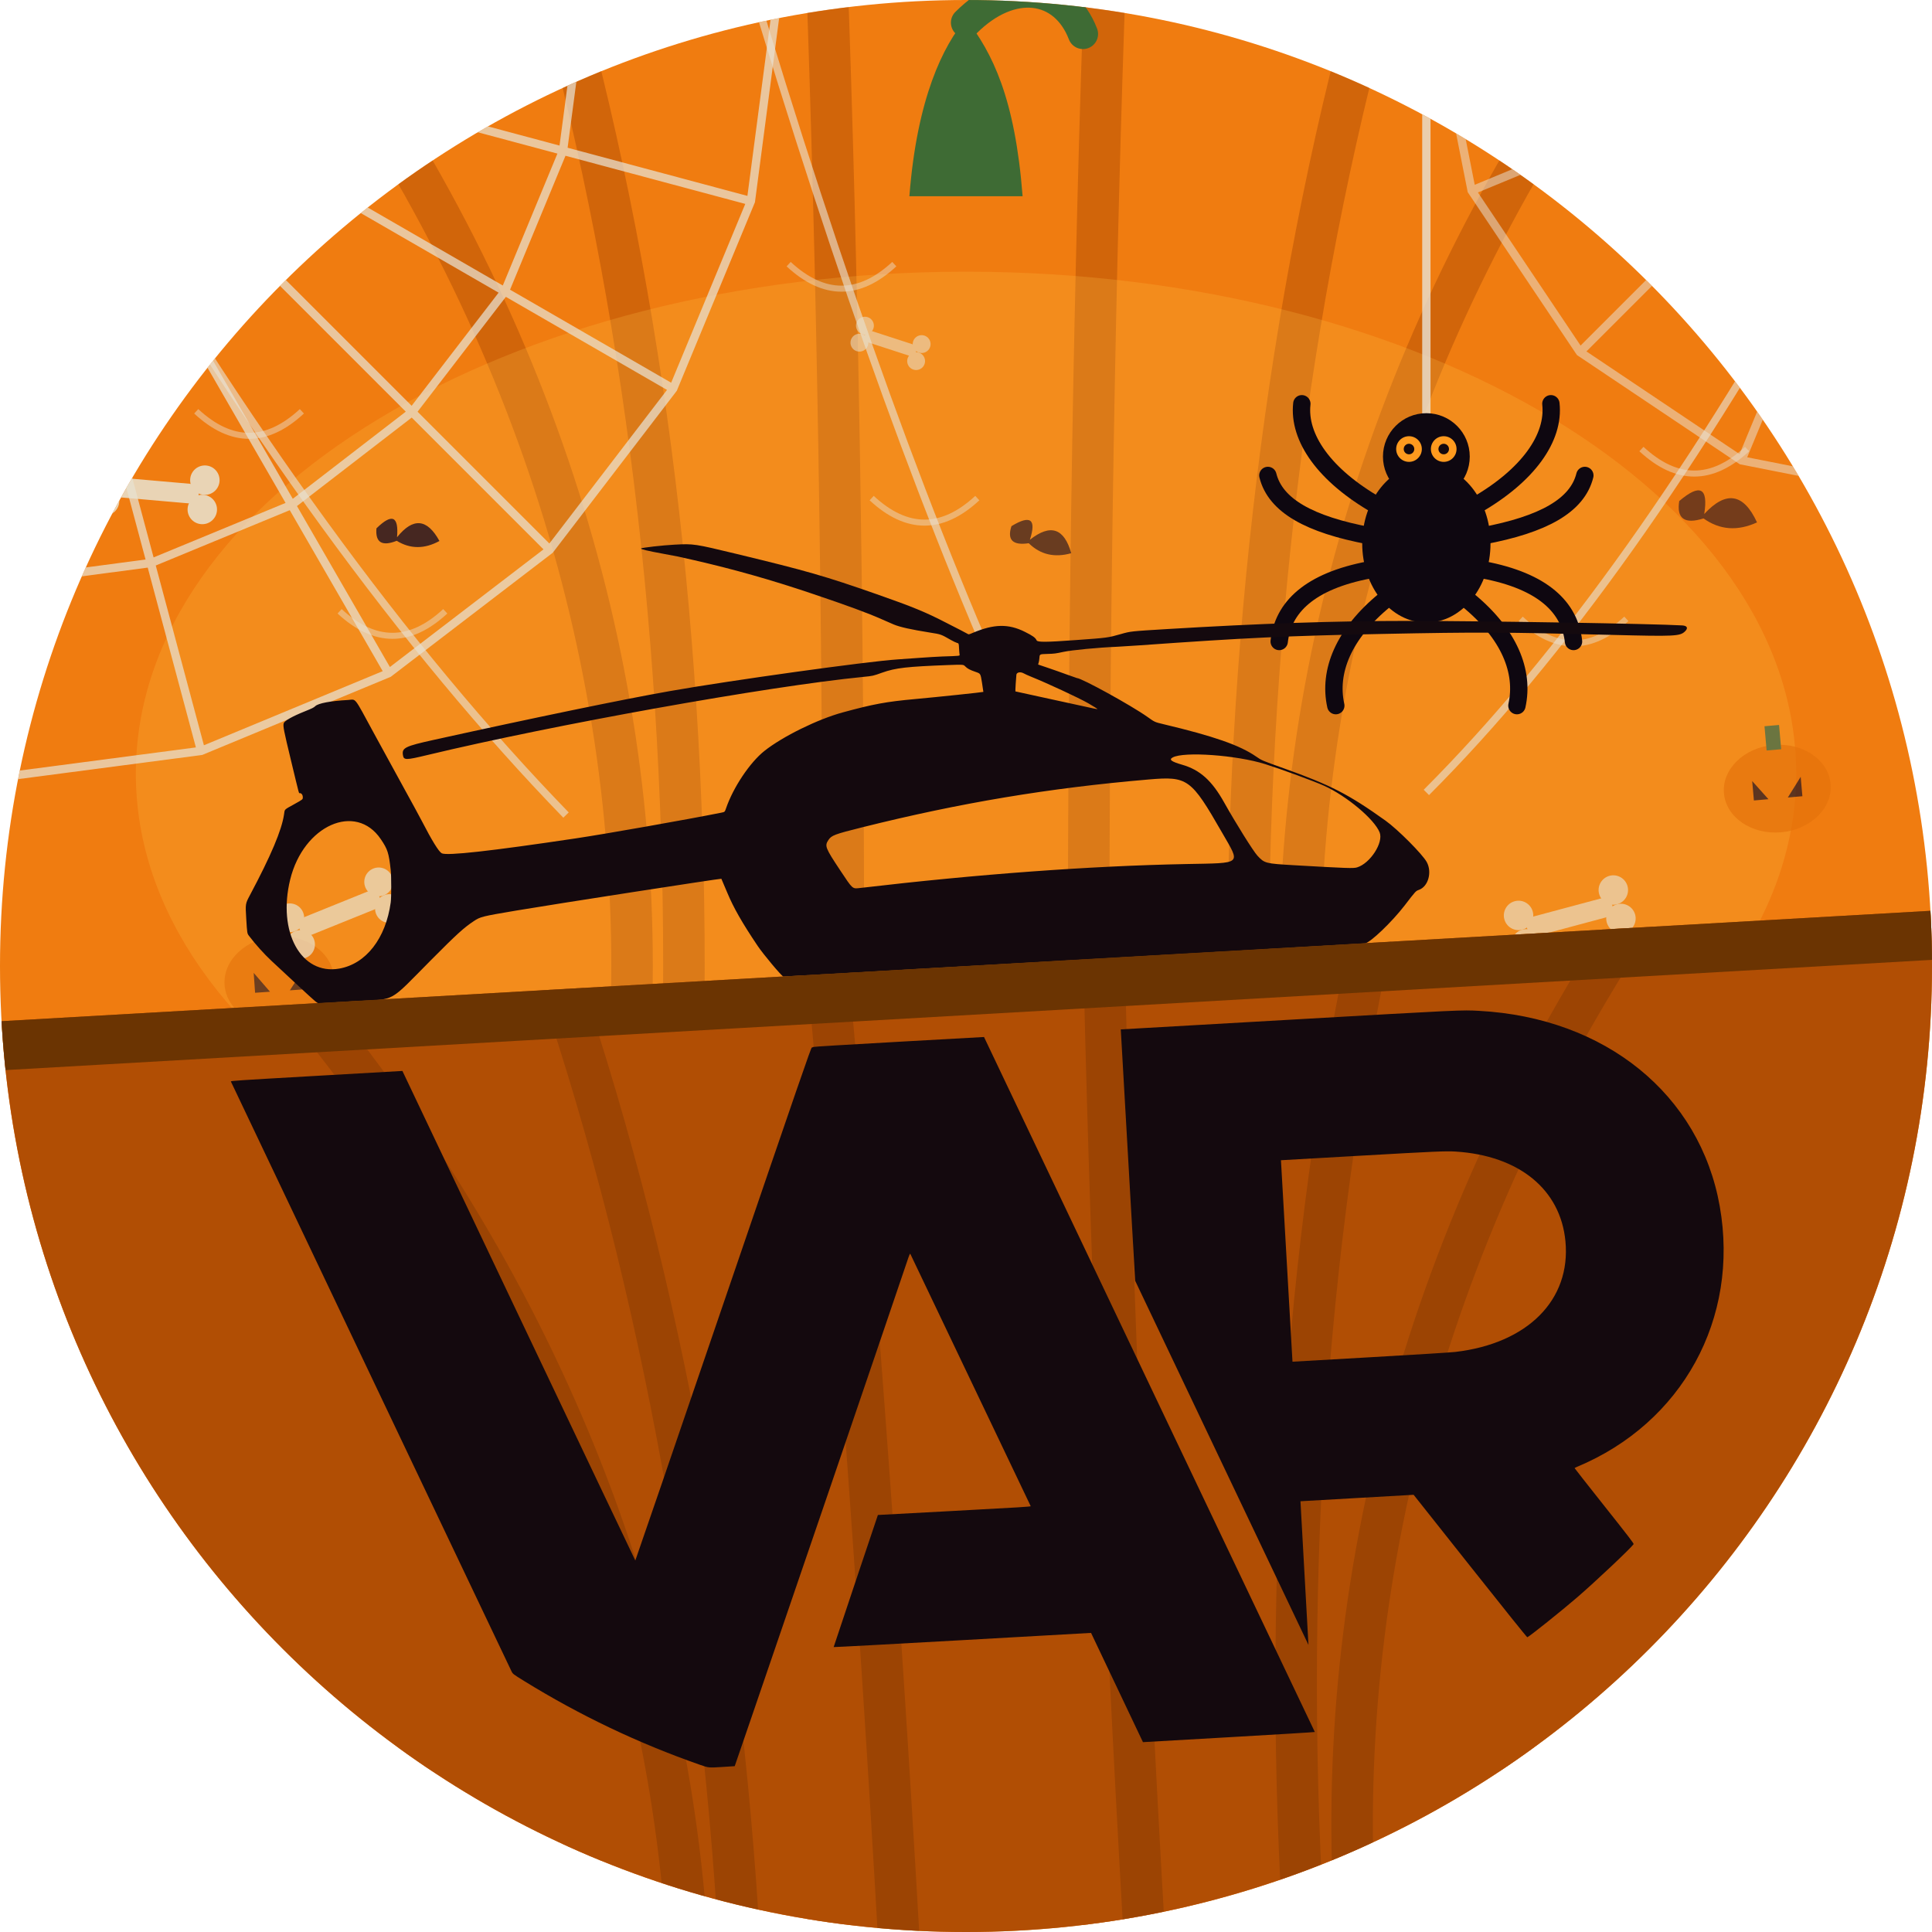
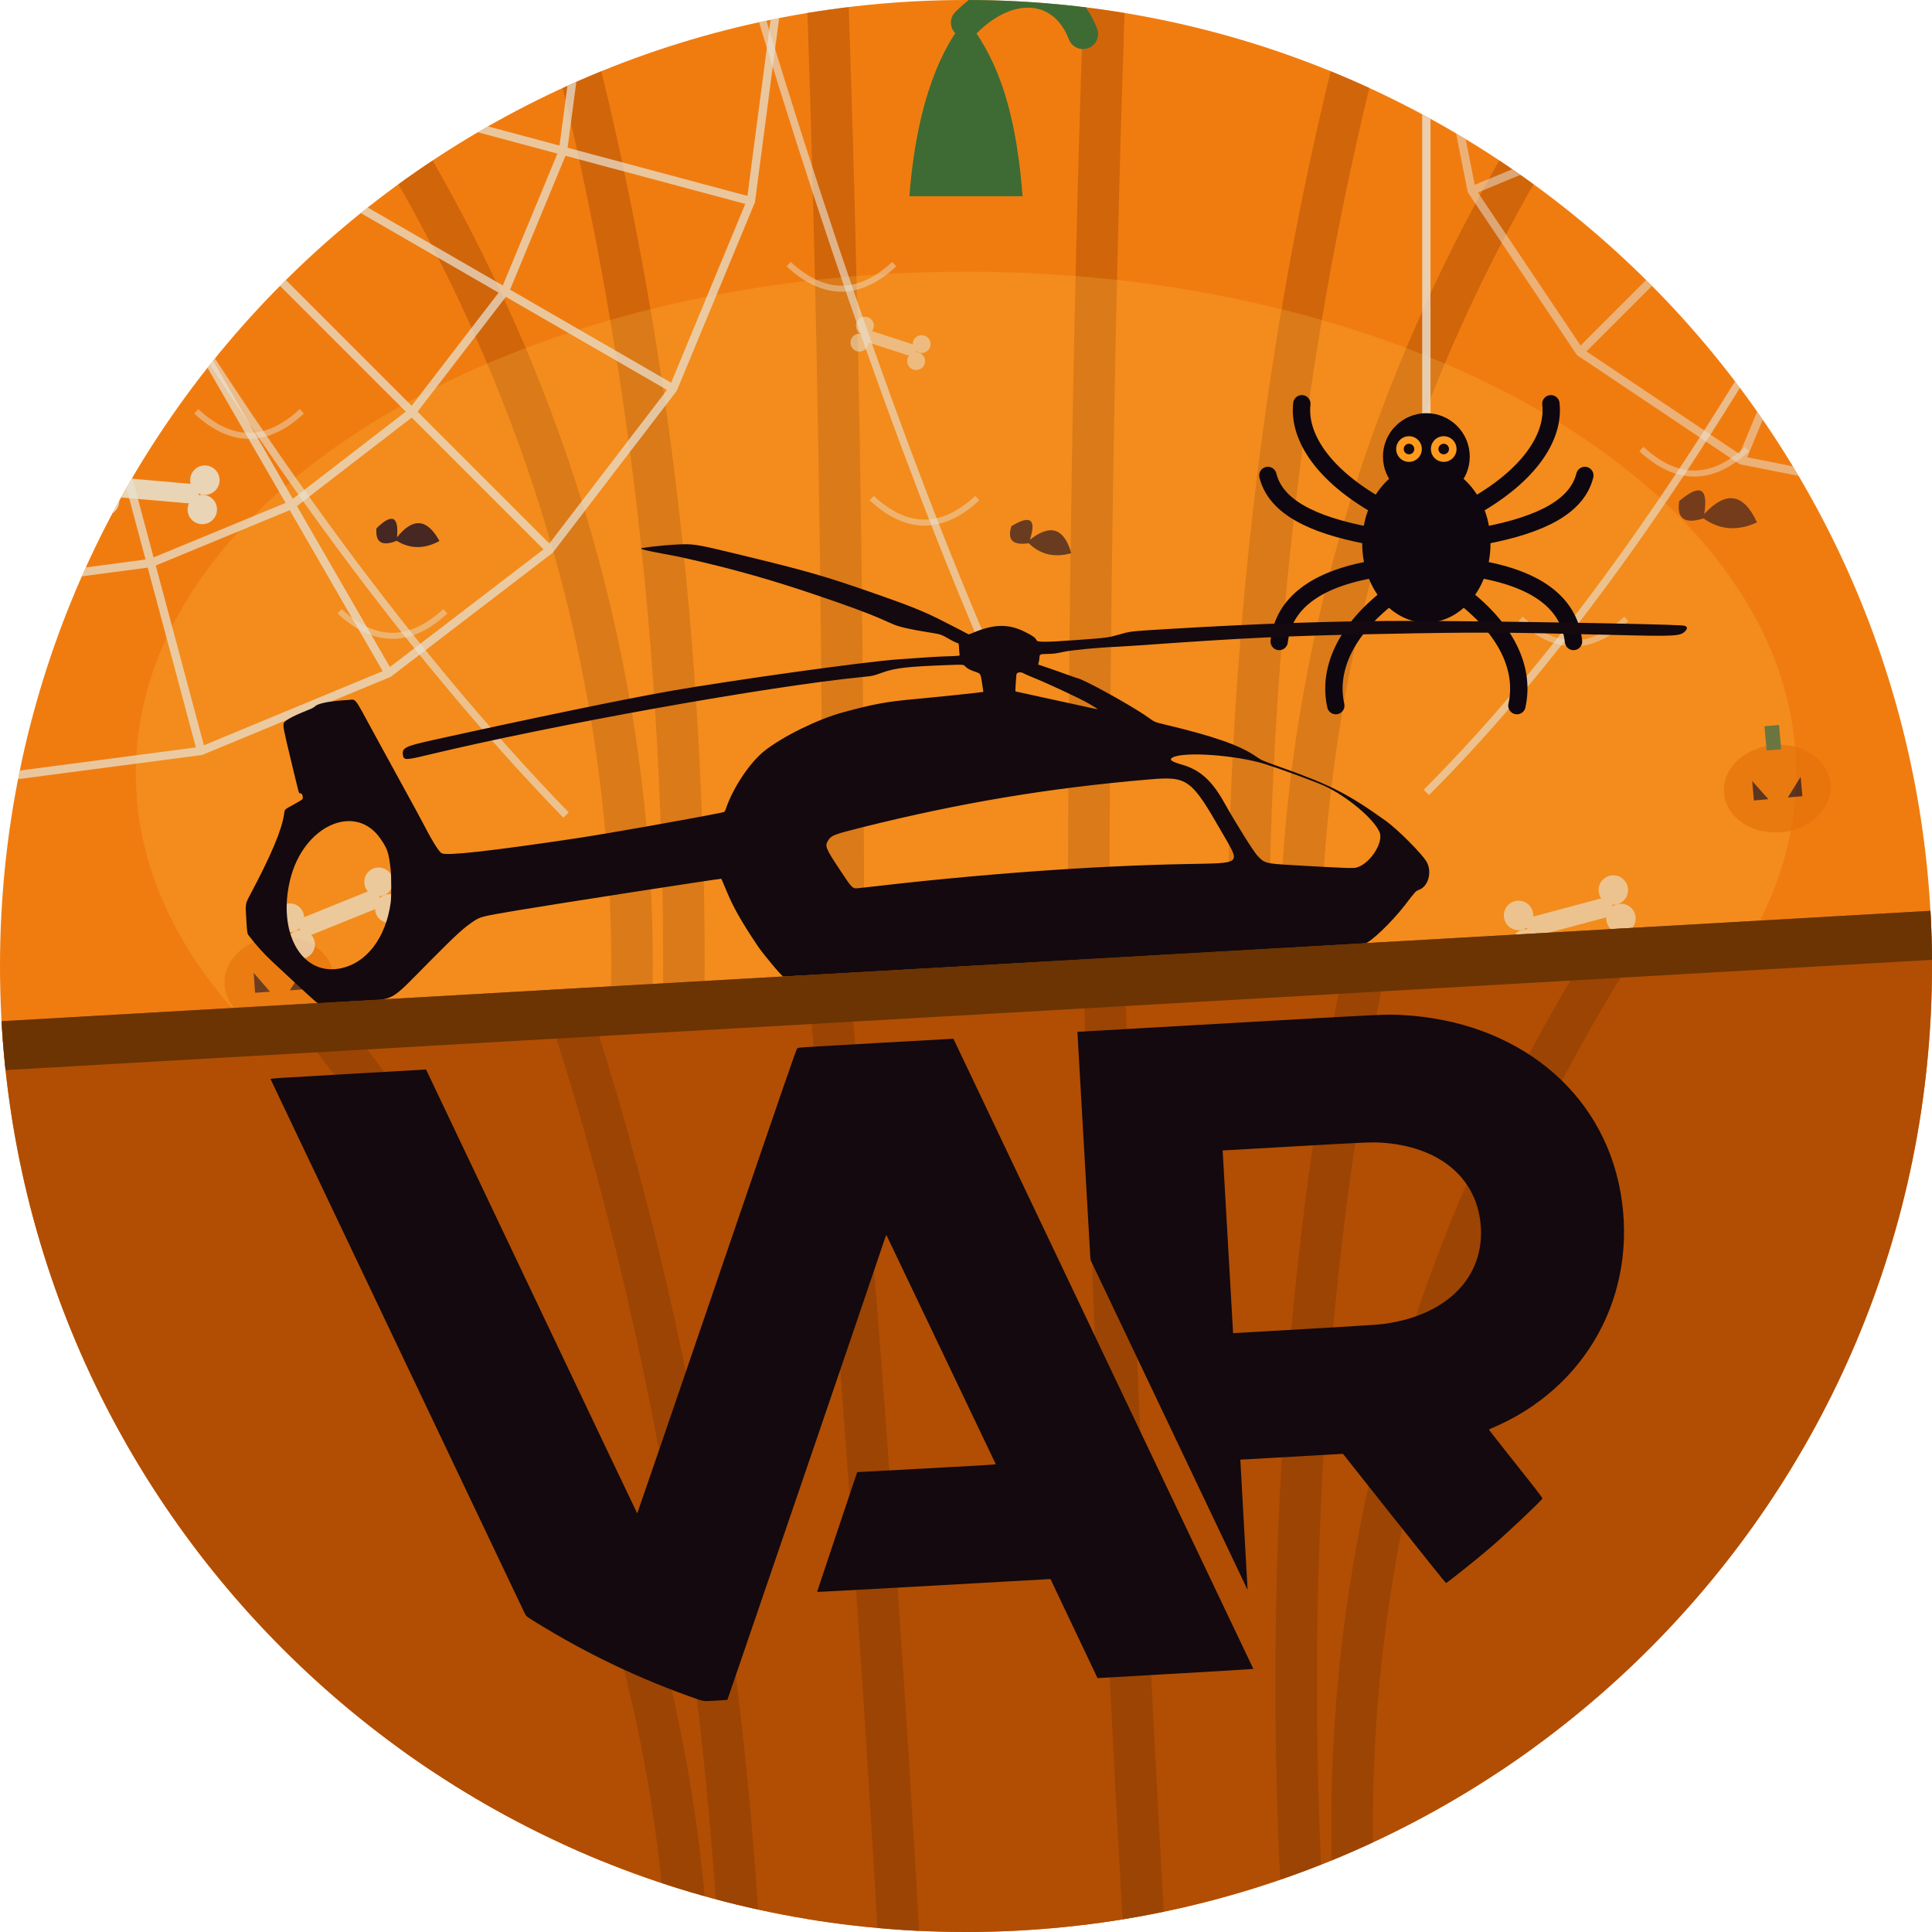
<svg xmlns="http://www.w3.org/2000/svg" viewBox="0 0 512 512" width="512" height="512">
  <defs>
    <clipPath id="h101">
      <circle cx="256" cy="256" r="256" />
    </clipPath>
  </defs>
  <g clip-path="url(#h101)">
    <circle cx="256" cy="256" r="256" fill="#F07C10" />
    <path d="M73,-10 C199,154 199,358 73,522" fill="none" stroke="#B14E04" stroke-width="11" opacity=".5" stroke-linecap="round" />
    <path d="M146,-10 C193,154 193,358 146,522" fill="none" stroke="#B14E04" stroke-width="11" opacity=".5" stroke-linecap="round" />
    <path d="M219,-10 C225,154 225,358 219,522" fill="none" stroke="#B14E04" stroke-width="11" opacity=".5" stroke-linecap="round" />
    <path d="M293,-10 C287,154 287,358 293,522" fill="none" stroke="#B14E04" stroke-width="11" opacity=".5" stroke-linecap="round" />
    <path d="M366,-10 C319,154 319,358 366,522" fill="none" stroke="#B14E04" stroke-width="11" opacity=".5" stroke-linecap="round" />
    <path d="M439,-10 C313,154 313,358 439,522" fill="none" stroke="#B14E04" stroke-width="11" opacity=".5" stroke-linecap="round" />
    <ellipse cx="256" cy="205" rx="220" ry="133" fill="#FFC24A" opacity=".22" />
    <g transform="translate(256,22)">
      <path d="M-15,30 C-13,4 -6,-10 0,-17 C7,-8 13,4 15,30 Z" fill="#3E6B34" />
      <path d="M0,-16 C12,-28 26,-26 31,-13" fill="none" stroke="#3E6B34" stroke-width="8" stroke-linecap="round" />
    </g>
    <defs>
      <clipPath id="o98">
        <rect x="-512" y="-512" width="1536" height="768" transform="rotate(-3.275 256 256)" />
      </clipPath>
    </defs>
    <g clip-path="url(#o98)">
      <g stroke="#E8E2D4" stroke-width="2.2" fill="none" opacity=".72">
        <path d="M0,0 L206.0,0.0 M0,0 L199.0,53.3 M0,0 L178.4,103.0 M0,0 L145.7,145.7 M0,0 L103.0,178.4 M0,0 L53.3,199.0 M0,0 L0.0,206.0 M51.5,0.0 L49.7,13.3 L44.6,25.7 L36.4,36.4 L25.8,44.6 L13.3,49.7 L0.0,51.5 M103.0,0.0 L99.5,26.7 L89.2,51.5 L72.8,72.8 L51.5,89.2 L26.7,99.5 L0.0,103.0 M154.5,0.0 L149.2,40.0 L133.8,77.2 L109.2,109.2 L77.3,133.8 L40.0,149.2 L0.0,154.5 M206.0,0.0 L199.0,53.3 L178.4,103.0 L145.7,145.7 L103.0,178.4 L53.3,199.0 L0.0,206.0" />
      </g>
      <g stroke="#E8E2D4" stroke-width="2.2" fill="none" opacity=".52">
        <path d="M512,0 L512.0,132.0 M512,0 L461.5,122.0 M512,0 L418.7,93.3 M512,0 L390.0,50.5 M512,0 L380.0,0.0 M512.0,44.0 L495.2,40.7 L480.9,31.1 L471.3,16.8 L468.0,0.0 M512.0,88.0 L478.3,81.3 L449.8,62.2 L430.7,33.7 L424.0,0.0 M512.0,132.0 L461.5,122.0 L418.7,93.3 L390.0,50.5 L380.0,0.0" />
      </g>
      <path d="M22,40 Q86,150 150,216" fill="none" stroke="#E8E2D4" stroke-width="2" opacity=".62" />
      <path d="M52,109 Q66,122 80,109" fill="none" stroke="#E8E2D4" stroke-width="1.6" opacity=".45" />
      <path d="M90,162 Q104,175 118,162" fill="none" stroke="#E8E2D4" stroke-width="1.6" opacity=".45" />
      <path d="M198,-8 Q235,116 272,196" fill="none" stroke="#E8E2D4" stroke-width="2" opacity=".62" />
      <path d="M209,70 Q223,83 237,70" fill="none" stroke="#E8E2D4" stroke-width="1.6" opacity=".45" />
      <path d="M231,132 Q245,145 259,132" fill="none" stroke="#E8E2D4" stroke-width="1.6" opacity=".45" />
      <path d="M486,58 Q432,156 378,210" fill="none" stroke="#E8E2D4" stroke-width="2" opacity=".62" />
      <path d="M435,119 Q449,132 463,119" fill="none" stroke="#E8E2D4" stroke-width="1.6" opacity=".45" />
      <path d="M403,164 Q417,177 431,164" fill="none" stroke="#E8E2D4" stroke-width="1.6" opacity=".45" />
      <g transform="translate(236,91) scale(0.79) rotate(18)" opacity="0.55">
        <g fill="#E8E2D0">
          <rect x="-9" y="-2" width="18" height="4" rx="2" />
          <circle cx="-10" cy="-3" r="3" />
          <circle cx="-10" cy="3" r="3" />
          <circle cx="10" cy="-3" r="3" />
          <circle cx="10" cy="3" r="3" />
        </g>
      </g>
      <g transform="translate(476,4) scale(1.06) rotate(6)" opacity="0.57">
        <g fill="#E8E2D0">
          <rect x="-9" y="-2" width="18" height="4" rx="2" />
          <circle cx="-10" cy="-3" r="3" />
          <circle cx="-10" cy="3" r="3" />
          <circle cx="10" cy="-3" r="3" />
          <circle cx="10" cy="3" r="3" />
        </g>
      </g>
      <g transform="translate(74,260) scale(1.32) rotate(-4)" opacity="0.62">
        <ellipse cx="0" cy="0" rx="11" ry="9" fill="#E5720A" />
        <rect x="-1.5" y="-13" width="3" height="5" fill="#2E6B4F" />
        <path d="M-5,-2 l3,4 l-3,0 z M5,-2 l-3,4 l3,0 z" fill="#1A0E22" />
      </g>
      <g transform="translate(41,130) scale(1.30) rotate(5)" opacity="0.86">
        <g fill="#E8E2D0">
          <rect x="-9" y="-2" width="18" height="4" rx="2" />
          <circle cx="-10" cy="-3" r="3" />
          <circle cx="-10" cy="3" r="3" />
          <circle cx="10" cy="-3" r="3" />
          <circle cx="10" cy="3" r="3" />
        </g>
      </g>
      <g transform="translate(416,243) scale(1.30) rotate(-15)" opacity="0.64">
        <g fill="#E8E2D0">
          <rect x="-9" y="-2" width="18" height="4" rx="2" />
          <circle cx="-10" cy="-3" r="3" />
          <circle cx="-10" cy="3" r="3" />
          <circle cx="10" cy="-3" r="3" />
          <circle cx="10" cy="3" r="3" />
        </g>
      </g>
      <g transform="translate(471,209) scale(1.29) rotate(-5)" opacity="0.69">
        <ellipse cx="0" cy="0" rx="11" ry="9" fill="#E5720A" />
        <rect x="-1.5" y="-13" width="3" height="5" fill="#2E6B4F" />
        <path d="M-5,-2 l3,4 l-3,0 z M5,-2 l-3,4 l3,0 z" fill="#1A0E22" />
      </g>
      <g transform="translate(90,242) scale(1.27) rotate(-22)" opacity="0.70">
        <g fill="#E8E2D0">
          <rect x="-9" y="-2" width="18" height="4" rx="2" />
          <circle cx="-10" cy="-3" r="3" />
          <circle cx="-10" cy="3" r="3" />
          <circle cx="10" cy="-3" r="3" />
          <circle cx="10" cy="3" r="3" />
        </g>
      </g>
      <g transform="translate(111,141) scale(0.94) rotate(5)" opacity="0.80">
        <path d="M-12,0 q6,-7 6,2 q6,-9 12,0 q-6,4 -12,1 q-6,3 -6,-3 z" fill="#1A0E22" />
      </g>
      <g transform="translate(314,249) scale(1.01) rotate(3)" opacity="0.63">
        <path d="M-12,0 q6,-7 6,2 q6,-9 12,0 q-6,4 -12,1 q-6,3 -6,-3 z" fill="#1A0E22" />
      </g>
      <g transform="translate(279,143) scale(0.96) rotate(18)" opacity="0.64">
        <path d="M-12,0 q6,-7 6,2 q6,-9 12,0 q-6,4 -12,1 q-6,3 -6,-3 z" fill="#1A0E22" />
      </g>
      <g transform="translate(459,135) scale(1.18) rotate(9)" opacity="0.58">
        <path d="M-12,0 q6,-7 6,2 q6,-9 12,0 q-6,4 -12,1 q-6,3 -6,-3 z" fill="#1A0E22" />
      </g>
      <g transform="translate(146,-11) scale(1.26) rotate(-1)" opacity="0.84">
        <path d="M-12,0 q6,-7 6,2 q6,-9 12,0 q-6,4 -12,1 q-6,3 -6,-3 z" fill="#1A0E22" />
      </g>
      <g transform="translate(378,0)">
        <g>
          <line x1="0" y1="0" x2="0" y2="118" stroke="#E8E2D4" stroke-width="2.2" opacity=".8" />
          <g transform="translate(0,140)">
            <ellipse cx="0" cy="4" rx="17" ry="21" fill="#0E0710" />
            <circle cx="0" cy="-19" r="11.5" fill="#0E0710" />
            <g stroke="#0E0710" stroke-width="4.6" stroke-linecap="round" fill="none">
              <path d="M-13,-6 C-27,-14 -34,-24 -33,-33" />
              <path d="M-15,2 C-31,-1 -40,-6 -42,-14" />
              <path d="M-15,11 C-31,14 -38,21 -39,30" />
              <path d="M-11,19 C-22,28 -26,38 -24,47" />
              <path d="M13,-6 C27,-14 34,-24 33,-33" />
              <path d="M15,2 C31,-1 40,-6 42,-14" />
              <path d="M15,11 C31,14 38,21 39,30" />
              <path d="M11,19 C22,28 26,38 24,47" />
            </g>
            <circle cx="-4.6" cy="-21" r="3.4" fill="#FF9A1E" />
            <circle cx="4.6" cy="-21" r="3.4" fill="#FF9A1E" />
            <circle cx="-4.6" cy="-21" r="1.4" fill="#14090E" />
            <circle cx="4.6" cy="-21" r="1.4" fill="#14090E" />
          </g>
        </g>
      </g>
    </g>
    <defs>
      <clipPath id="f99">
        <rect x="-512" y="256" width="1536" height="1024" transform="rotate(-3.275 256 256)" />
      </clipPath>
    </defs>
    <g clip-path="url(#f99)">
      <g transform="rotate(-3.275 256 256)">
        <g transform="translate(0,256)">
          <rect x="-512" y="0" width="1536" height="1024" fill="#B14E04" />
          <path d="M73,-10 C199,154 199,358 73,522" fill="none" stroke="#7E3603" stroke-width="11" opacity=".42" stroke-linecap="round" />
          <path d="M146,-10 C193,154 193,358 146,522" fill="none" stroke="#7E3603" stroke-width="11" opacity=".42" stroke-linecap="round" />
          <path d="M219,-10 C225,154 225,358 219,522" fill="none" stroke="#7E3603" stroke-width="11" opacity=".42" stroke-linecap="round" />
          <path d="M293,-10 C287,154 287,358 293,522" fill="none" stroke="#7E3603" stroke-width="11" opacity=".42" stroke-linecap="round" />
          <path d="M366,-10 C319,154 319,358 366,522" fill="none" stroke="#7E3603" stroke-width="11" opacity=".42" stroke-linecap="round" />
          <path d="M439,-10 C313,154 313,358 439,522" fill="none" stroke="#7E3603" stroke-width="11" opacity=".42" stroke-linecap="round" />
        </g>
      </g>
    </g>
    <g fill="#14090E" transform="translate(65.00,144.25) scale(0.382)">
      <path d="M35.7 305.27C27.86 297.99 20 290.67 18.23 289.02C12.94 284.07 7.26 277.76 2.59 271.63C1.3 269.94 1.3 269.94 0.67 259.67C0.04 249.4 0.04 249.4 3.21 243.43C17.85 215.93 25.31 198.26 26.9 187.33C27.45 183.58 26.65 184.36 34.25 180.13C39.92 176.97 39.91 176.98 39.91 175.49C39.91 173.85 39.02 172.61 37.83 172.6C37.11 172.6 37.81 175.22 31.69 149.81C26.64 128.87 26.11 126.2 26.67 124.15C27.12 122.49 32.62 119.37 41.13 115.95C46.53 113.78 47.49 113.3 48.58 112.26C50.67 110.26 58.97 108.69 71.24 107.99C77.19 107.64 74.98 104.81 89.29 131.15C96.15 143.79 105.73 161.29 110.57 170.04C115.41 178.79 120.75 188.62 122.44 191.88C129.48 205.52 134.23 213.21 136.29 214.34C139.72 216.22 170.18 212.83 229.23 204.01C250.02 200.91 306.75 190.88 330.23 186.17C332.66 185.68 332.66 185.68 333.54 183.12C338.5 168.63 350.1 151.3 360.17 143.32C372.8 133.3 397.13 121.34 414.41 116.63C435.84 110.79 444.66 109.17 464.81 107.34C479.81 105.98 511.76 102.62 512.05 102.38C512.08 102.36 511.65 99.49 511.1 96.01C510.1 89.68 510.1 89.68 506.87 88.58C502.65 87.13 501 86.26 499.45 84.67C498.18 83.37 498.18 83.37 487.88 83.75C459.05 84.82 451.08 85.73 441.9 89.01C435.4 91.33 435.45 91.31 428.8 91.97C362.81 98.45 214.12 125.11 126.21 146.21C111.13 149.83 109.91 149.82 109.35 146.09C108.62 141.18 110.96 140.04 130.7 135.68C199.78 120.43 262.82 107.4 294.63 101.81C336.98 94.36 431.41 81.22 452.54 79.84C455.13 79.67 462.05 79.18 467.91 78.75C473.77 78.33 480.74 77.91 483.41 77.82C496.02 77.41 495.76 77.44 495.55 76.49C495.44 76.03 495.28 74.08 495.18 72.17C495.01 68.69 495.01 68.69 493.75 68.38C493.06 68.2 491.24 67.34 489.71 66.47C482.4 62.32 482.87 62.48 475.05 61.23C461.69 59.09 454.17 57.41 449.82 55.59C448.42 55 444.91 53.47 442.02 52.19C431.61 47.57 418.28 42.66 392.8 34.08C364.87 24.67 339.59 17.5 311.76 11.09C299.95 8.37 299.99 8.38 290.21 6.6C279.38 4.63 274.04 3.36 274.55 2.87C275.14 2.3 289.73 0.65 297.88 0.23C311.16 -0.46 311.55 -0.4 341.15 6.74C389.7 18.46 402.15 22.04 437.97 34.58C462.99 43.33 472.02 47.05 486.52 54.55C489.7 56.2 494.13 58.47 496.36 59.59C498.58 60.72 500.74 61.86 501.14 62.13C501.87 62.62 501.89 62.62 504.82 61.38C519.4 55.23 529.43 55.03 540.79 60.69C546.35 63.46 548.17 64.78 548.98 66.6C549.58 67.97 555.31 67.94 575.92 66.45C598.39 64.83 598.39 64.83 607.34 62.29C614.29 60.32 614.14 60.33 639.56 58.79C703.41 54.93 756.26 53.13 806.36 53.13C858.12 53.13 977.54 55.09 996.82 56.26C1000.43 56.48 1001.17 58.14 998.71 60.49C995.29 63.76 991.43 63.94 948.73 62.85C873.08 60.91 856.08 60.83 788.97 62.17C722.22 63.5 694.67 64.8 620.01 70.11C613.86 70.55 607 70.98 604.77 71.07C591.89 71.59 573.5 73.35 567.47 74.64C561.97 75.82 561.32 75.9 556.36 76.04C551.11 76.19 551.11 76.19 550.94 78.75C550.84 80.16 550.57 81.77 550.34 82.33C550.01 83.11 549.99 83.38 550.24 83.47C550.42 83.53 553.42 84.55 556.9 85.72C560.39 86.9 566.25 88.96 569.93 90.32C573.61 91.67 576.74 92.77 576.89 92.77C580.14 92.77 614.7 111.79 625.81 119.69C630.93 123.34 630.93 123.34 636.87 124.75C672.02 133.12 689.95 139.38 701.29 147.24C705.18 149.93 705.18 149.93 720.24 155.31C752.95 166.98 765.35 173.35 790.99 191.66C799.5 197.73 816.67 214.97 819.64 220.42C823.42 227.36 820.75 237.21 814.42 239.63C811.9 240.59 812.26 240.2 804.25 250.61C795.46 262.02 780.6 276.24 776.87 276.82C775.66 277 373.53 299.94 373.25 299.84C371.87 299.33 359.32 284.34 355.46 278.59C344.66 262.51 338.75 252.16 334.39 241.69C332.21 236.45 330.36 232.1 330.28 232.02C329.97 231.71 213.68 249.73 187.97 254.08C164.08 258.12 163.13 258.35 158.5 261.43C151.54 266.06 146.73 270.44 129.11 288.18C98.73 318.77 105.03 315.29 77.25 316.85C63.91 317.61 52.31 318.29 51.48 318.37C49.96 318.52 49.96 318.52 35.7 305.27ZM65.16 294.35C83.73 291.12 97.51 273.39 100.91 248.38C101.38 244.97 101.37 230.17 100.9 226C99.56 213.99 98.8 211.61 94.02 204.55C76.64 178.83 40.43 194.92 31.18 232.47C22.2 268.91 38.7 298.96 65.16 294.35ZM426.51 238.42C508.82 228.76 585.47 223.14 652.64 221.81C692.24 221.03 690.56 222.48 677.71 200.11C656.08 162.43 653.86 160.82 626.75 163.14C557.73 169.02 495.94 179.34 427.86 196.36C408.78 201.13 406.7 201.91 404.56 205.13C401.84 209.25 402.31 210.47 412.79 226.27C421.54 239.45 421.09 239.05 426.51 238.42ZM771.34 224.12C780.47 221.3 789.76 206.88 786.96 199.86C783.31 190.7 764.16 174.62 748.38 167.48C741.64 164.43 718.63 155.97 707.64 152.51C687.74 146.23 651.12 143.59 643.34 147.88C640.63 149.37 642.43 150.74 649.96 152.91C662.3 156.47 670.56 163.87 679.03 178.98C687.23 193.6 699.29 212.89 702.16 215.99C707.1 221.32 707.66 221.47 727.59 222.62C764.71 224.76 768.81 224.9 771.34 224.12ZM591.15 114.24C591.15 114.08 588 112.11 584.82 110.28C578.3 106.55 556.35 96.34 545.07 91.8C543.08 91 540.82 89.97 540.03 89.52C537.82 88.26 535.19 88.74 534.96 90.44C534.72 92.22 534.14 101.92 534.27 102.04C534.33 102.09 541.55 103.67 550.3 105.55C559.05 107.43 571.61 110.17 578.21 111.63C589.8 114.19 591.15 114.47 591.15 114.24Z" fill-rule="evenodd" />
    </g>
    <g transform="translate(256,256) rotate(-3.275)">
      <rect x="-614.4" y="0" width="1228.8" height="13" fill="#6B3402" />
    </g>
    <g transform="rotate(-3.275 256 256)">
      <defs>
        <clipPath id="wc100">
          <circle cx="256" cy="256" r="249.00" />
        </clipPath>
      </defs>
      <g clip-path="url(#wc100)">
-         <g fill="#14090E" transform="translate(59.73,275.00) scale(0.39253)">
+         <g fill="#14090E" transform="translate(70.26,275.00) scale(0.35591)">
          <path d="M289.74 479.69C249.1 462.82 211.02 441.92 174.82 416.64C167.25 411.34 167.25 411.34 166.37 409.23C162.93 400.93 0.18 1.51 0.07 1.11C-0.06 0.62 2.84 0.59 58.01 0.59L116.09 0.59L185.06 170.03C222.99 263.22 254.1 339.51 254.19 339.56C254.28 339.61 285.4 263.37 323.34 170.12C384.28 20.39 392.41 0.59 392.96 0.59C393.29 0.59 393.7 0.46 393.87 0.29C394.06 0.1 413.57 0.02 451.79 0.07L509.42 0.15L544.76 86.85C564.2 134.53 608.31 242.75 642.78 327.34C677.26 411.92 705.52 481.23 705.59 481.35C705.67 481.47 679.54 481.57 647.54 481.57L589.35 481.57L573.97 443.75L558.58 405.93L471.57 405.85C423.71 405.81 384.55 405.68 384.54 405.56C384.54 405.44 392.39 385.74 402 361.78L419.45 318.23L471.2 318.41C515.7 318.56 522.93 318.53 522.79 318.17C522.7 317.94 506.67 278.74 487.17 231.05C467.67 183.37 451.59 144.02 451.43 143.62C451.18 142.97 450.83 143.66 448.49 149.51C443.95 160.87 401.02 266.69 388.38 297.7C381.77 313.92 368.25 347.1 358.35 371.42C348.45 395.75 334.26 430.59 326.81 448.84L313.26 482.01L304.45 482.08C295.64 482.14 295.64 482.14 289.74 479.69ZM816.71 375.56L781.33 325.28L743.07 325.27L704.81 325.27L704.73 373.84L704.66 422.41L653.27 296.34L601.89 170.27L601.89 85.28L601.89 0.29L714.76 0.3C833.83 0.3 832.21 0.29 844 1.6C928.95 11.07 989.75 66.44 998.79 142.58C1007.87 219.03 965.21 287.28 892.44 312.78C891.58 313.08 890.89 313.43 890.89 313.56C890.89 313.69 899.25 325.68 909.48 340.21C925.33 362.72 928.01 366.68 927.69 367.07C925.15 370.14 900.18 391.1 887.5 400.82C876.27 409.42 854.38 424.97 852.46 425.7C852.24 425.79 838.37 406.35 816.71 375.56ZM814.95 230.6C864.01 227.69 894.92 200 893.44 160.28C892.13 125.15 865.53 100.73 822.91 95.56C816.39 94.77 809.35 94.67 758.26 94.67L704.81 94.66L704.81 162.78L704.81 230.91L757.37 230.9C789.22 230.9 811.91 230.78 814.95 230.6Z" fill-rule="evenodd" />
        </g>
      </g>
    </g>
  </g>
</svg>
